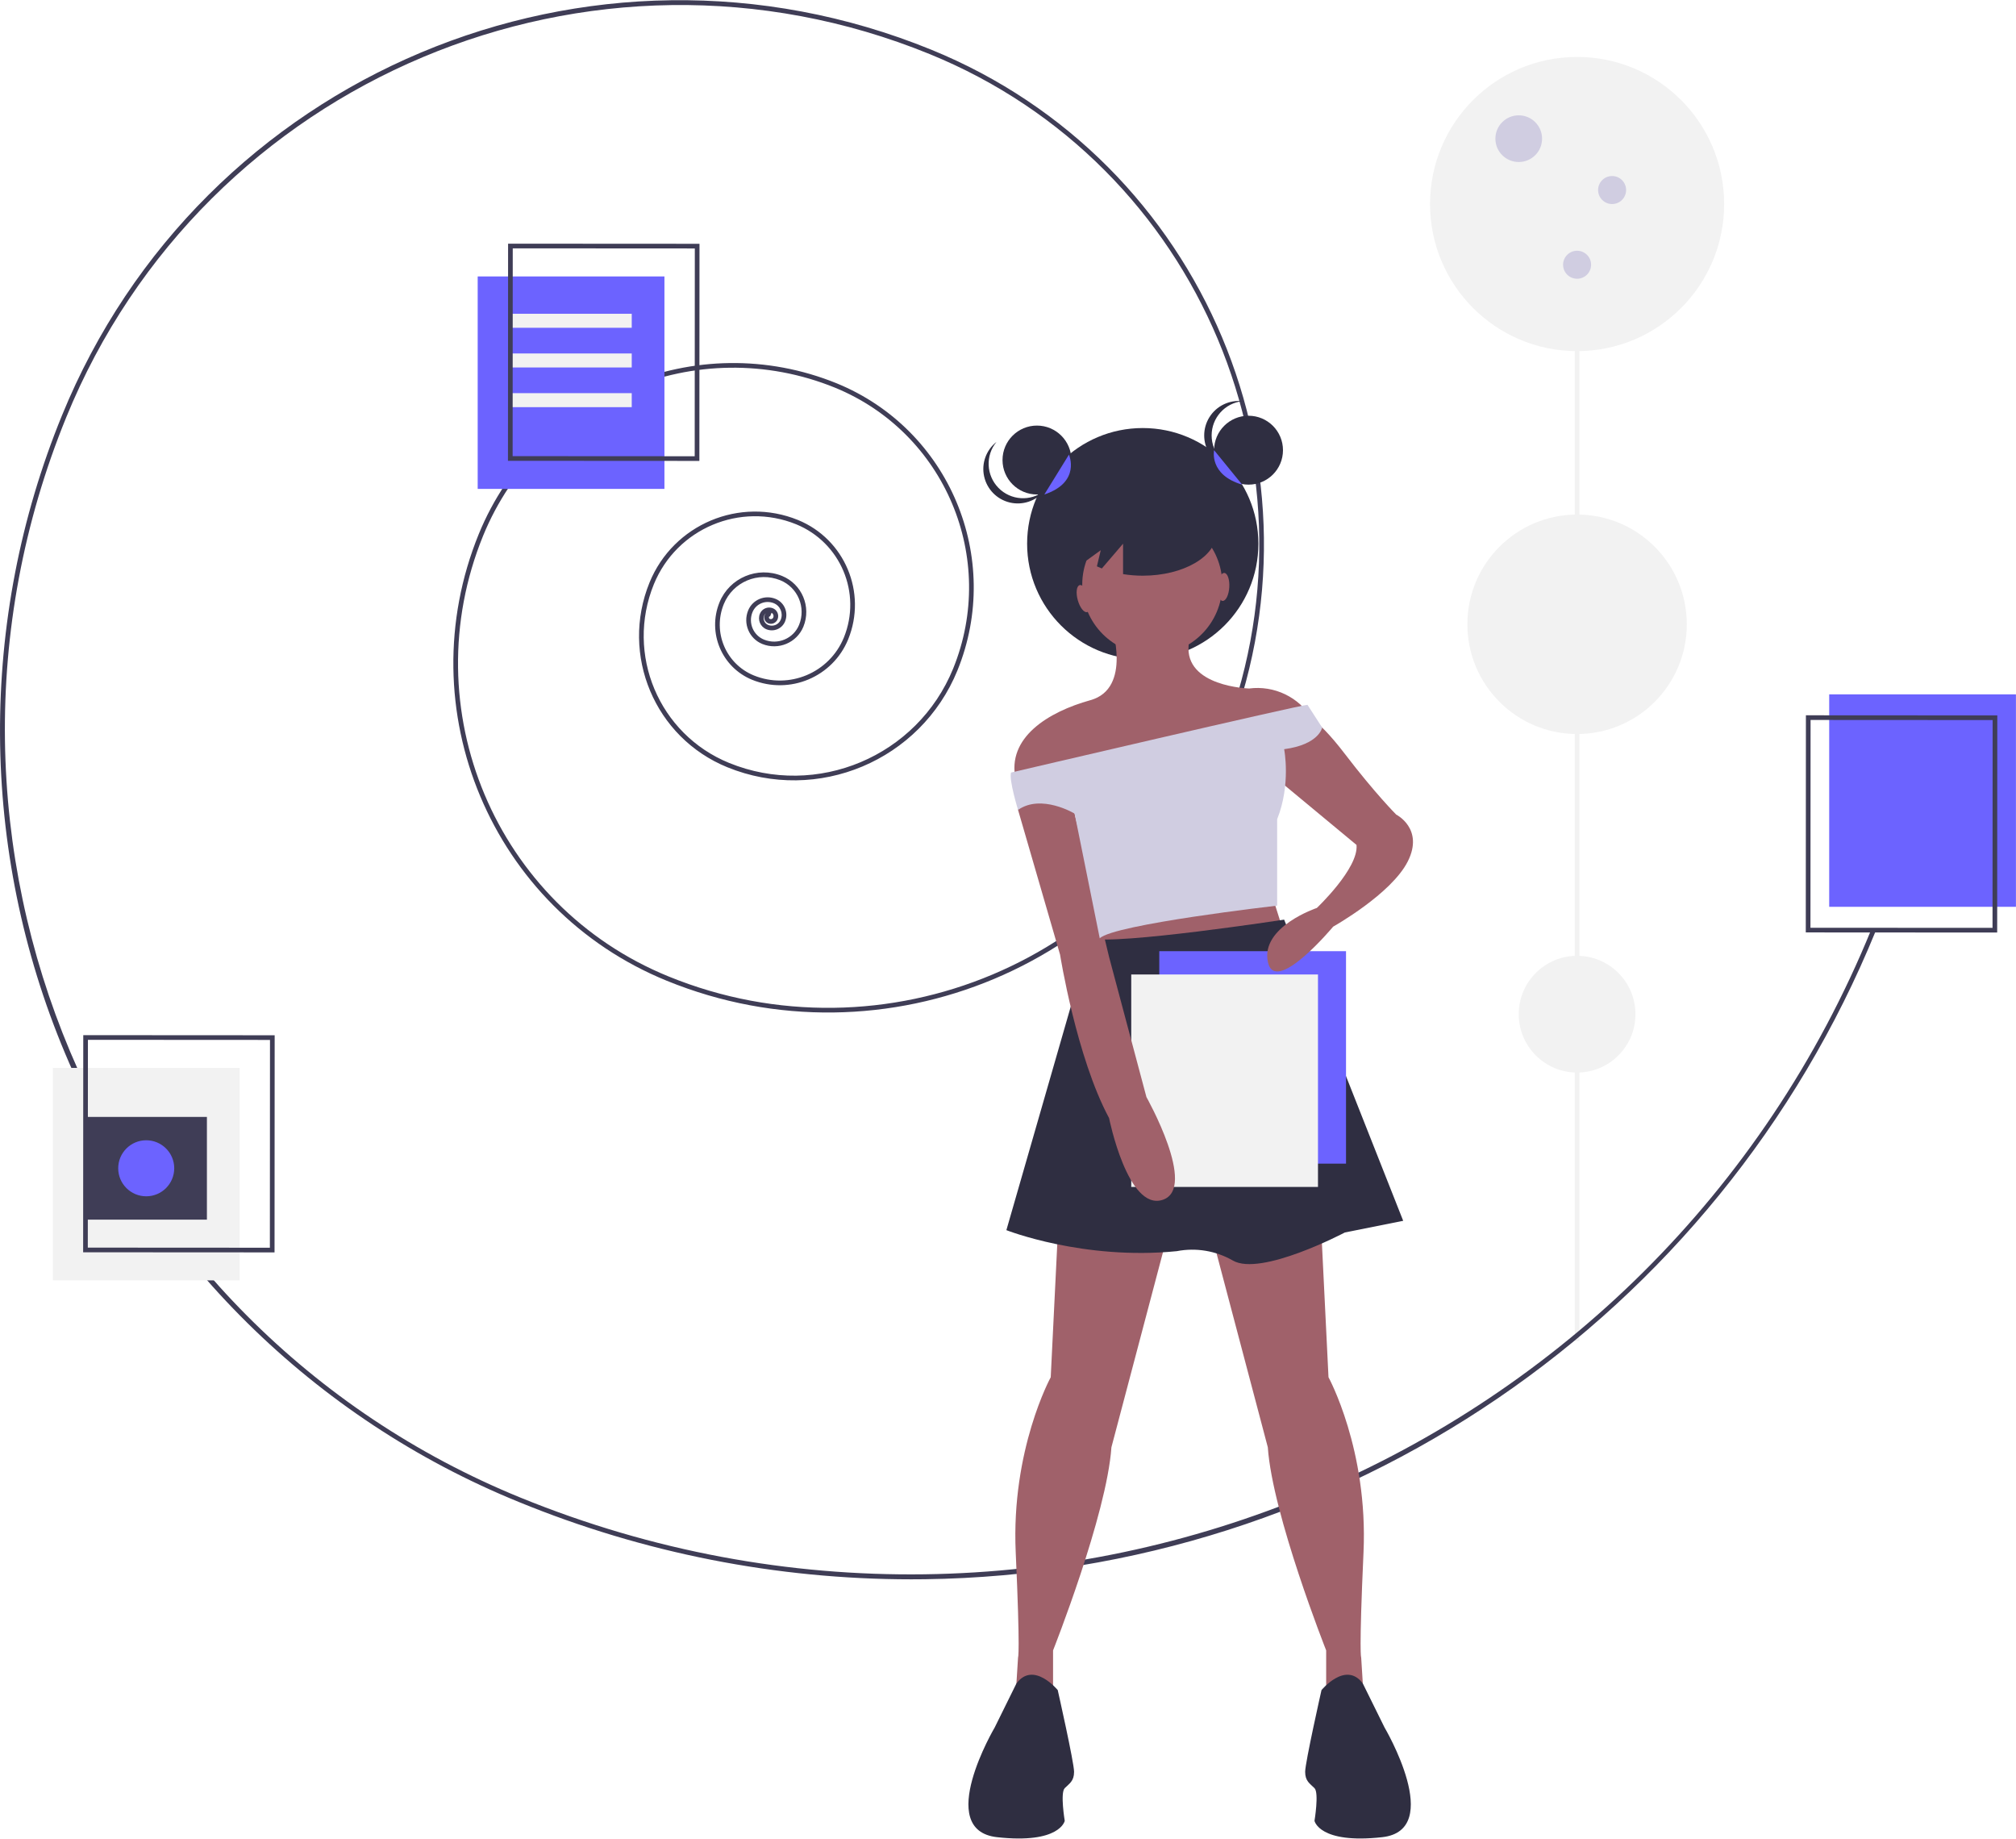
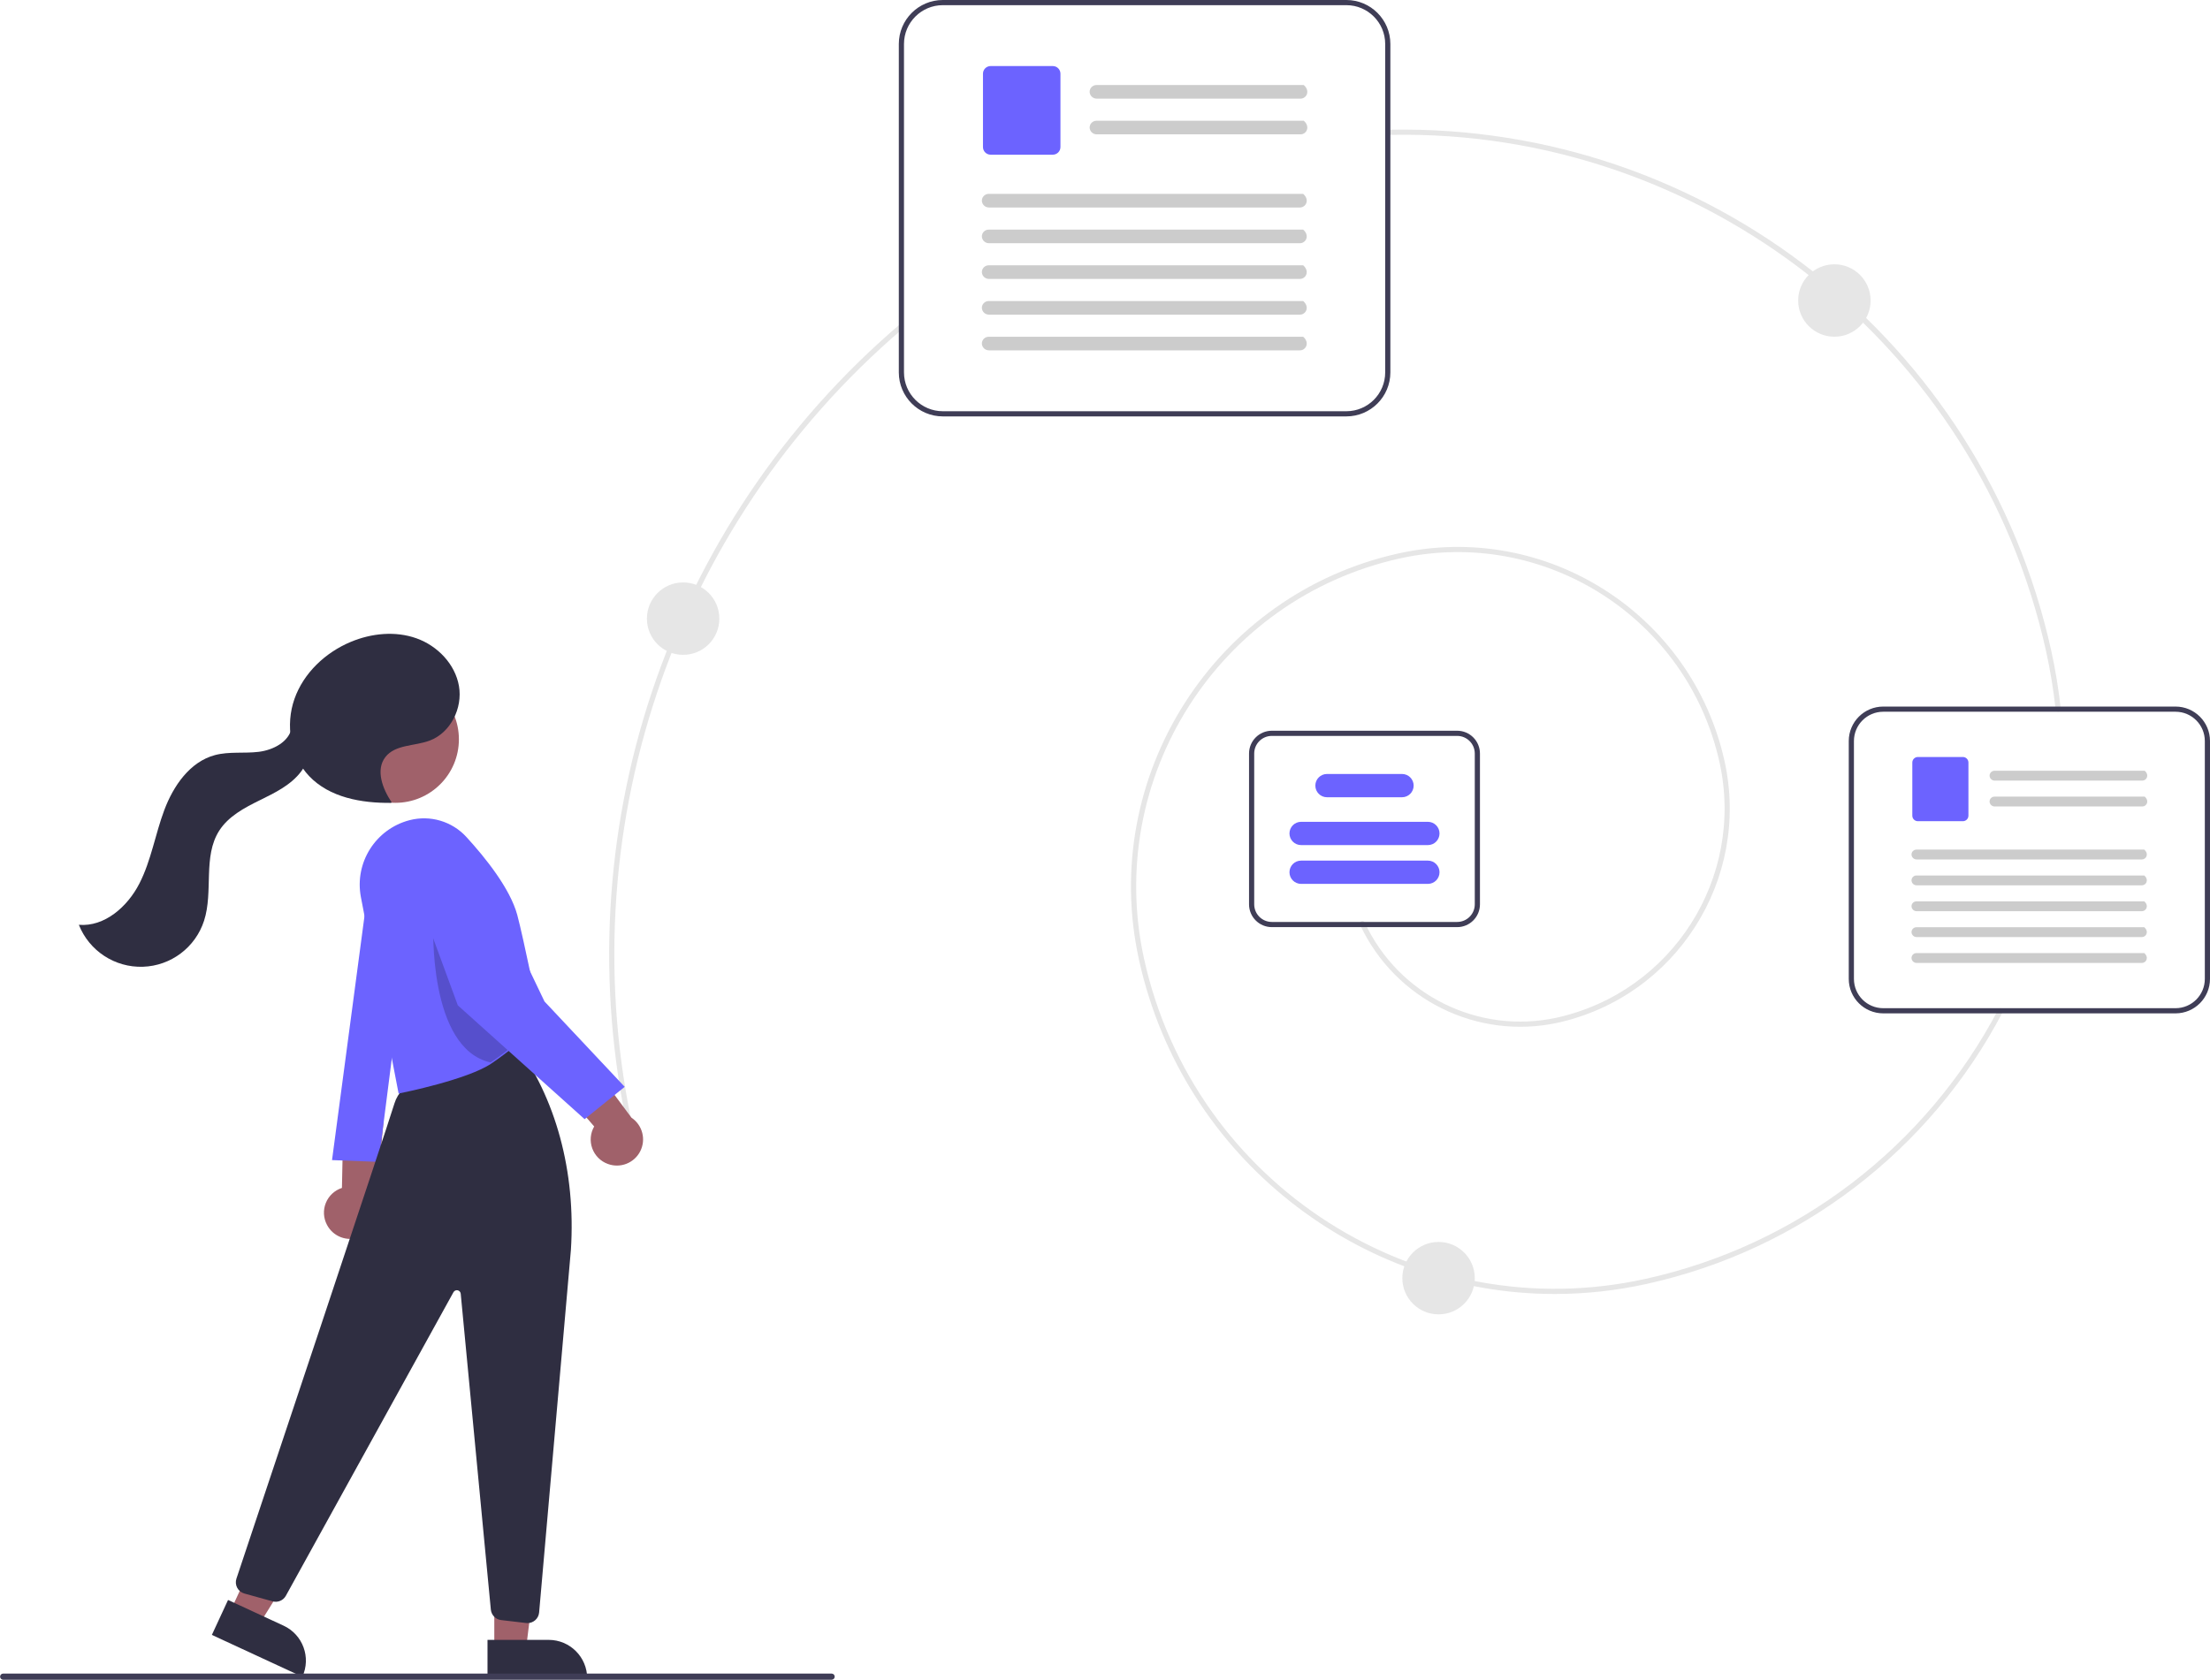
- <svg xmlns="http://www.w3.org/2000/svg" id="b75ffde3-65ff-4761-a8e9-ebaeba35e9db" data-name="Layer 1" width="863.676" height="787.456" viewBox="0 0 863.676 787.456">
-   <rect x="674.643" y="434.394" width="2" height="140" fill="#f2f2f2" />
-   <rect x="674.643" y="281.394" width="2" height="140" fill="#f2f2f2" />
-   <rect x="674.643" y="87.394" width="2" height="140" fill="#f2f2f2" />
-   <circle cx="675.643" cy="434.394" r="25" fill="#f2f2f2" />
-   <circle cx="675.643" cy="267.394" r="47" fill="#f2f2f2" />
-   <circle cx="675.643" cy="87.394" r="63" fill="#f2f2f2" />
-   <circle cx="650.643" cy="59.394" r="10" fill="#d0cde1" />
-   <circle cx="690.643" cy="81.394" r="6" fill="#d0cde1" />
-   <circle cx="675.643" cy="113.394" r="6" fill="#d0cde1" />
-   <path d="M558.574,732.72a443.165,443.165,0,0,1-168.145-33.128A356.651,356.651,0,0,1,194.68,234.289,285.759,285.759,0,0,1,567.183,77.58,228.807,228.807,0,0,1,692.659,375.844,183.245,183.245,0,0,1,453.788,476.334a146.795,146.795,0,0,1-80.502-191.357,117.771,117.771,0,0,1,153.347-64.511,94.416,94.416,0,0,1,51.719,122.938A75.647,75.647,0,0,1,479.741,384.888a60.718,60.718,0,0,1-33.298-79.149A48.831,48.831,0,0,1,510.023,278.991a39.264,39.264,0,0,1,21.508,51.125,31.612,31.612,0,0,1-41.161,17.316,25.49,25.49,0,0,1-13.962-33.19,20.59,20.59,0,0,1,26.812-11.279,16.673,16.673,0,0,1,9.133,21.71,13.54,13.54,0,0,1-17.629,7.417,11.032,11.032,0,0,1-6.043-14.364,9.025,9.025,0,0,1,11.752-4.944,7.42,7.42,0,0,1,4.064,9.662,6.134,6.134,0,0,1-7.99,3.361,5.11,5.11,0,0,1-2.799-6.653,4.283,4.283,0,0,1,5.583-2.349,3.63,3.63,0,0,1,1.989,4.727,3.101,3.101,0,0,1-4.043,1.7,2.68,2.68,0,0,1-1.469-3.495,2.346,2.346,0,0,1,.523-.785,2.269,2.269,0,0,0-.731.956,3.109,3.109,0,0,0,1.702,4.046,4.135,4.135,0,0,0,5.384-2.265,5.419,5.419,0,0,0-2.968-7.056,7.026,7.026,0,0,0-9.145,3.847,9.031,9.031,0,0,0,4.946,11.757,11.54,11.54,0,0,0,15.022-6.32,14.673,14.673,0,0,0-8.037-19.104,18.59,18.59,0,0,0-24.206,10.183,23.462,23.462,0,0,0,12.866,30.583,29.612,29.612,0,0,0,38.554-16.219,37.263,37.263,0,0,0-20.411-48.519,46.831,46.831,0,0,0-60.974,25.651A58.718,58.718,0,0,0,480.495,383.036a73.648,73.648,0,0,0,96.004-40.387A92.416,92.416,0,0,0,525.878,222.317a115.77,115.77,0,0,0-150.74,63.415,144.797,144.797,0,0,0,79.405,188.751,181.245,181.245,0,0,0,236.265-99.394A226.806,226.806,0,0,0,566.428,79.432C421.545,20.354,255.61,90.161,196.531,235.044,122.631,416.275,209.952,623.84,391.183,697.741c226.666,92.427,486.269-16.785,578.697-243.452l1.852.756A446.439,446.439,0,0,1,564.39,732.683C562.452,732.707,560.509,732.72,558.574,732.72ZM497.94,320.277a.352.352,0,0,0-.134.027.346.346,0,0,0-.186.188.68.68,0,0,0,.373.887,1.102,1.102,0,0,0,1.436-.603,1.626,1.626,0,0,0-.721-2.039l-.639,1.565A.339.339,0,0,0,497.94,320.277Z" transform="translate(-168.1621 -56.27222)" fill="#3f3d56" />
-   <circle cx="489.566" cy="232.875" r="49.538" fill="#2f2e41" />
-   <polygon points="544.143 380.894 550.143 399.894 472.143 411.894 473.143 391.894 544.143 380.894" fill="#a0616a" />
-   <path d="M621.306,585.166l-3,61s-17,31-15,75,1,45,1,45l-1,16,16,2v-21s23-58,25-87l23-87Z" transform="translate(-168.1621 -56.27222)" fill="#a0616a" />
-   <path d="M734.306,585.166l3,61s17,31,15,75-1,45-1,45l1,16-16,2v-21s-23-58-25-87l-23-87Z" transform="translate(-168.1621 -56.27222)" fill="#a0616a" />
-   <path d="M718.306,450.166s-72,11-83,8l-36,125s33,13,73,9a34.865,34.865,0,0,1,24,4c12,7,48-12,48-12l25-5Z" transform="translate(-168.1621 -56.27222)" fill="#2f2e41" />
-   <rect x="496.65" y="407.403" width="80" height="91" fill="#6c63ff" />
-   <rect x="484.637" y="417.385" width="80" height="91" fill="#f2f2f2" />
-   <path d="M605.306,389.166l-1,14,18,62s7,44,21,70c0,0,8,40,23,35s-7-44-7-44l-16-60-19-79Z" transform="translate(-168.1621 -56.27222)" fill="#a0616a" />
-   <circle cx="493.643" cy="250.394" r="30" fill="#a0616a" />
-   <path d="M644.306,324.166s9,27-9,32-36,16-32,34l2,4,125-30a27.439,27.439,0,0,0-27-13s-27.807-.736-25.904-18.868l-3.096-7.132Z" transform="translate(-168.1621 -56.27222)" fill="#a0616a" />
-   <path d="M726.306,362.166s5,0,18,17,22,26,22,26,12,6,5,20-32,28-32,28-25,30-28,15,21-23,21-23,18-17,17-27l-41-34Z" transform="translate(-168.1621 -56.27222)" fill="#a0616a" />
-   <path d="M601.306,387.166s124-29,127-29l6.291,9.747s-1.291,7.253-16.291,9.253c0,0,3,15-3,30v37s-70,8-76,14l-10.77-53.414s-14.23-8.586-24.23-1.586C604.306,403.166,600.306,390.166,601.306,387.166Z" transform="translate(-168.1621 -56.27222)" fill="#d0cde1" />
-   <path d="M621.306,780.166s-10.395-12.676-17.698-2.838l-9.302,18.838s-26,44,1,47,29-7,29-7-2-12,0-14,4-3,4-7S621.306,780.166,621.306,780.166Z" transform="translate(-168.1621 -56.27222)" fill="#2f2e41" />
-   <path d="M734.306,780.166s10.395-12.676,17.698-2.838l9.302,18.838s26,44-1,47-29-7-29-7,2-12,0-14-4-3-4-7S734.306,780.166,734.306,780.166Z" transform="translate(-168.1621 -56.27222)" fill="#2f2e41" />
-   <circle cx="444.244" cy="197.039" r="14.756" fill="#2f2e41" />
-   <circle cx="534.887" cy="192.823" r="14.756" fill="#2f2e41" />
-   <path d="M687.24,242.772a14.756,14.756,0,0,1,13.175-14.669,14.756,14.756,0,1,0,0,29.337A14.756,14.756,0,0,1,687.24,242.772Z" transform="translate(-168.1621 -56.27222)" fill="#2f2e41" />
-   <path d="M595.918,265.247a14.756,14.756,0,0,1-.855-19.698,14.756,14.756,0,1,0,20.532,20.955A14.756,14.756,0,0,1,595.918,265.247Z" transform="translate(-168.1621 -56.27222)" fill="#2f2e41" />
-   <path d="M657.728,265.96c-17.463,0-31.62,8.258-31.62,18.445,0,4.558,2.846,8.724,7.543,11.942l6.087-4.411-1.655,6.91c.687.318,1.388.626,2.12.911l9.094-10.609V302.181a53.082,53.082,0,0,0,8.432.668c17.463,0,31.62-8.258,31.62-18.445S675.191,265.96,657.728,265.96Z" transform="translate(-168.1621 -56.27222)" fill="#2f2e41" />
-   <path d="M688.294,249.096s-2.292,10.54,12.029,14.756" transform="translate(-168.1621 -56.27222)" fill="#6c63ff" />
-   <path d="M626.108,251.014s5.27,11.784-10.54,17.054" transform="translate(-168.1621 -56.27222)" fill="#6c63ff" />
-   <ellipse cx="632.306" cy="312.666" rx="2.5" ry="6" transform="translate(-229.0419 125.7624) rotate(-15.63946)" fill="#a0616a" />
-   <ellipse cx="692.306" cy="307.666" rx="6" ry="2.5" transform="translate(174.5024 923.478) rotate(-86.47577)" fill="#a0616a" />
-   <rect x="783.65" y="297.403" width="80" height="91" fill="#6c63ff" />
-   <rect x="204.65" y="118.403" width="80" height="91" fill="#6c63ff" />
-   <path d="M1023.778,455.692l-82-.049.055-93,82,.047Zm-79.998-2.047,78,.045.051-89-78-.045Z" transform="translate(-168.1621 -56.27222)" fill="#3f3d56" />
-   <rect x="218.643" y="134.394" width="52" height="6" fill="#f2f2f2" />
-   <rect x="218.643" y="151.394" width="52" height="6" fill="#f2f2f2" />
-   <rect x="218.643" y="168.394" width="52" height="6" fill="#f2f2f2" />
-   <path d="M467.779,253.691l-82-.047.054-93,82.0.047Zm-79.999-2.046,78,.045.051-89-78-.045Z" transform="translate(-168.1621 -56.27222)" fill="#3f3d56" />
-   <rect x="22.65" y="457.403" width="80" height="91" fill="#f2f2f2" />
-   <rect x="36.643" y="478.394" width="52" height="44" fill="#3f3d56" />
-   <path d="M285.779,592.692l-82-.049.054-93,82.0.049Zm-79.999-2.047,78,.045.051-89-78-.045Z" transform="translate(-168.1621 -56.27222)" fill="#3f3d56" />
-   <circle cx="62.643" cy="500.394" r="12" fill="#6c63ff" />
+ <svg xmlns="http://www.w3.org/2000/svg" id="b36ecb11-e41f-41d3-aa04-3076ded43d73" data-name="Layer 1" width="854.236" height="649.461" viewBox="0 0 854.236 649.461">
+   <path d="M773.857,625.577c-75.503,0-143.732-52.379-160.694-129.079-15.703-71.005,29.288-141.547,100.293-157.25a105.706,105.706,0,0,1,126.038,80.387,84.861,84.861,0,0,1-64.461,101.069,68.361,68.361,0,0,1-76.461-37.921,1,1,0,1,1,1.817-.836,66.345,66.345,0,0,0,74.212,36.804,82.859,82.859,0,0,0,62.94-98.685,103.707,103.707,0,0,0-123.654-78.865,130.03,130.03,0,0,0-98.772,154.865c19.361,87.544,106.333,143.016,193.88,123.655A203.227,203.227,0,0,0,945.239,515.615a1,1,0,1,1,1.771.931A205.224,205.224,0,0,1,809.428,621.675,164.623,164.623,0,0,1,773.857,625.577Z" transform="translate(-172.8821 -125.2695)" fill="#e6e6e6" />
+   <path d="M968.434,400.458a1,1,0,0,1-.993-.894,206.601,206.601,0,0,0-3.685-22.491C937.638,258.98,831.055,174.968,710.324,177.423a1,1,0,0,1-.04-2A256.719,256.719,0,0,1,965.708,376.643a208.603,208.603,0,0,1,3.721,22.709 1.0 1,0,0,1-.888,1.101A1.011,1.011,0,0,1,968.434,400.458Z" transform="translate(-172.8821 -125.2695)" fill="#e6e6e6" />
+   <path d="M416.931,564.458a1.0 1,0,0,1-.975-.784,320.27,320.27,0,0,1,104.523-312.799A1,1,0,1,1,521.78,252.394,318.273,318.273,0,0,0,417.908,563.243a.999.999,0,0,1-.977,1.216Z" transform="translate(-172.8821 -125.2695)" fill="#e6e6e6" />
+   <path d="M693.304,286.269h-156a17.019,17.019,0,0,1-17-17v-127a17.019,17.019,0,0,1,17-17h156a17.019,17.019,0,0,1,17,17v127A17.019,17.019,0,0,1,693.304,286.269Zm-156-159a15.017,15.017,0,0,0-15,15v127a15.017,15.017,0,0,0,15,15h156a15.017,15.017,0,0,0,15-15v-127a15.017,15.017,0,0,0-15-15Z" transform="translate(-172.8821 -125.2695)" fill="#3f3d56" />
+   <path id="b42f7784-d7aa-4130-a713-c57f7e285794" data-name="Path 411" d="M675.572,163.407H596.841a2.731,2.731,0,0,1-2.776-2.489,2.631,2.631,0,0,1,2.627-2.772l80.143,0c2.64,2.32,1.031,5.261-1.264,5.261Z" transform="translate(-172.8821 -125.2695)" fill="#ccc" />
+   <path id="fef78de7-8139-4292-a735-dfc1826a946d" data-name="Path 412" d="M675.572,177.217H596.841a2.731,2.731,0,0,1-2.776-2.489,2.631,2.631,0,0,1,2.627-2.772h80.143c2.64,2.32,1.031,5.261-1.264,5.261Z" transform="translate(-172.8821 -125.2695)" fill="#ccc" />
+   <path id="bc3a1040-a005-4464-8914-0d26e9886da7" data-name="Path 413" d="M579.821,185.08h-24.028a2.962,2.962,0,0,1-2.959-2.959v-28.355a2.962,2.962,0,0,1,2.959-2.959h24.028a2.963,2.963,0,0,1,2.959,2.959v28.355a2.962,2.962,0,0,1-2.959,2.959Z" transform="translate(-172.8821 -125.2695)" fill="#6c63ff" />
+   <path id="ef5725be-974e-4818-8827-9633ad97864d" data-name="Path 414" d="M675.343,205.493H555.185a2.731,2.731,0,0,1-2.776-2.489,2.631,2.631,0,0,1,2.627-2.772H676.608c2.64,2.32,1.031,5.261-1.264,5.261Z" transform="translate(-172.8821 -125.2695)" fill="#ccc" />
+   <path id="b6ceb078-02d4-45e5-a259-b4aa725e8656" data-name="Path 415" d="M675.343,219.308l-120.158,0a2.731,2.731,0,0,1-2.776-2.489,2.631,2.631,0,0,1,2.627-2.772l121.571,0c2.64,2.32,1.031,5.261-1.264,5.261Z" transform="translate(-172.8821 -125.2695)" fill="#ccc" />
+   <path id="b70683a0-764f-4858-8fd1-ac4cf933a79b" data-name="Path 416" d="M675.343,233.112H555.185a2.731,2.731,0,0,1-2.776-2.489,2.631,2.631,0,0,1,2.627-2.772H676.608c2.64,2.32,1.031,5.261-1.264,5.261Z" transform="translate(-172.8821 -125.2695)" fill="#ccc" />
+   <path id="ff94e3a1-018f-4284-9dff-97f10413b838" data-name="Path 417" d="M675.343,246.925H555.185a2.731,2.731,0,0,1-2.776-2.489,2.631,2.631,0,0,1,2.627-2.772H676.608c2.64,2.32,1.031,5.261-1.264,5.261Z" transform="translate(-172.8821 -125.2695)" fill="#ccc" />
+   <path id="a482e522-b4bb-4a24-a9c3-635a0ec9eabe" data-name="Path 418" d="M675.343,260.731H555.185a2.731,2.731,0,0,1-2.776-2.489,2.631,2.631,0,0,1,2.627-2.772H676.608c2.64,2.32,1.031,5.261-1.264,5.261Z" transform="translate(-172.8821 -125.2695)" fill="#ccc" />
+   <path d="M1013.804,517.081H900.803a13.329,13.329,0,0,1-13.314-13.314V411.772a13.329,13.329,0,0,1,13.314-13.314h113a13.329,13.329,0,0,1,13.314,13.314v91.994A13.329,13.329,0,0,1,1013.804,517.081ZM900.803,400.458a11.327,11.327,0,0,0-11.314,11.314v91.994a11.327,11.327,0,0,0,11.314,11.314h113a11.327,11.327,0,0,0,11.314-11.314V411.772a11.327,11.327,0,0,0-11.314-11.314Z" transform="translate(-172.8821 -125.2695)" fill="#3f3d56" />
+   <path id="e7b4c438-63a5-4348-a2ea-6daf9e8a2e2f" data-name="Path 411" d="M1000.96,427.084l-57.03,0a1.978,1.978,0,0,1-2.011-1.803,1.906,1.906,0,0,1,1.903-2.008H1001.875c1.912,1.681.747,3.811-.916,3.811Z" transform="translate(-172.8821 -125.2695)" fill="#ccc" />
+   <path id="a00103cd-61d1-44c3-b135-68efb90ff9bc" data-name="Path 412" d="M1000.96,437.088H943.93a1.978,1.978,0,0,1-2.011-1.803,1.906,1.906,0,0,1,1.903-2.008l58.053,0c1.912,1.681.747,3.811-.916,3.811Z" transform="translate(-172.8821 -125.2695)" fill="#ccc" />
+   <path id="f4350b45-c9af-4d8c-9c78-cb2977c503c8" data-name="Path 413" d="M931.602,442.783H914.197a2.146,2.146,0,0,1-2.143-2.143V420.101a2.146,2.146,0,0,1,2.143-2.143h17.405a2.146,2.146,0,0,1,2.143,2.143v20.539a2.146,2.146,0,0,1-2.143,2.143Z" transform="translate(-172.8821 -125.2695)" fill="#6c63ff" />
+   <path id="f5a14ccf-41cd-4d0f-84ee-cd82fbc8c163" data-name="Path 414" d="M1000.794,457.57l-87.038,0a1.978,1.978,0,0,1-2.011-1.803,1.906,1.906,0,0,1,1.903-2.008h88.062c1.912,1.681.747,3.811-.916,3.811Z" transform="translate(-172.8821 -125.2695)" fill="#ccc" />
+   <path id="a4da95c7-64c3-4299-a88e-05bfbb3353e0" data-name="Path 415" d="M1000.794,467.576l-87.038,0a1.978,1.978,0,0,1-2.011-1.803,1.906,1.906,0,0,1,1.903-2.008h88.062c1.912,1.681.747,3.811-.916,3.811Z" transform="translate(-172.8821 -125.2695)" fill="#ccc" />
+   <path id="af1ad797-b30d-429c-a4be-fed0ef064171" data-name="Path 416" d="M1000.794,477.576H913.756a1.978,1.978,0,0,1-2.011-1.803,1.906,1.906,0,0,1,1.903-2.008h88.062c1.912,1.681.747,3.811-.916,3.811Z" transform="translate(-172.8821 -125.2695)" fill="#ccc" />
+   <path id="b13c38b9-0b26-4a00-b050-dd9bdfa2db99" data-name="Path 417" d="M1000.794,487.581l-87.038,0a1.978,1.978,0,0,1-2.011-1.803,1.906,1.906,0,0,1,1.903-2.008h88.062c1.912,1.681.747,3.811-.916,3.811Z" transform="translate(-172.8821 -125.2695)" fill="#ccc" />
+   <path id="ed4b3cd1-8212-4136-9638-47564b0bc4c1" data-name="Path 418" d="M1000.794,497.582H913.756a1.978,1.978,0,0,1-2.011-1.803,1.906,1.906,0,0,1,1.903-2.008h88.062c1.912,1.681.747,3.811-.916,3.811Z" transform="translate(-172.8821 -125.2695)" fill="#ccc" />
+   <path d="M736.124,483.738h-71.642a8.817,8.817,0,0,1-8.807-8.807V416.608a8.817,8.817,0,0,1,8.807-8.807h71.642a8.817,8.817,0,0,1,8.807,8.807v58.323A8.817,8.817,0,0,1,736.124,483.738Zm-71.642-73.938a6.815,6.815,0,0,0-6.807,6.807v58.323a6.815,6.815,0,0,0,6.807,6.807h71.642a6.815,6.815,0,0,0,6.807-6.807V416.608a6.815,6.815,0,0,0-6.807-6.807Z" transform="translate(-172.8821 -125.2695)" fill="#3f3d56" />
+   <path d="M724.804,452.019h-49a4.5,4.5,0,0,1,0-9h49a4.5,4.5,0,0,1,0,9Z" transform="translate(-172.8821 -125.2695)" fill="#6c63ff" />
+   <path d="M714.804,433.519h-29a4.5,4.5,0,0,1,0-9h29a4.5,4.5,0,0,1,0,9Z" transform="translate(-172.8821 -125.2695)" fill="#6c63ff" />
+   <path d="M724.804,467.019h-49a4.5,4.5,0,0,1,0-9h49a4.5,4.5,0,0,1,0,9Z" transform="translate(-172.8821 -125.2695)" fill="#6c63ff" />
+   <path d="M299.279,598.872a10.056,10.056,0,0,1,5.773-14.298l.737-35.727,15.288,10.54L318.034,591.698a10.11,10.11,0,0,1-18.755,7.173Z" transform="translate(-172.8821 -125.2695)" fill="#a0616a" />
+   <path d="M316.184,461.302,301.22,573.816l18.015.679,15.055-118.112-3.613-2.132A9.665,9.665,0,0,0,316.184,461.302Z" transform="translate(-172.8821 -125.2695)" fill="#6c63ff" />
+   <polygon points="191.064 637.552 203.323 637.551 209.156 590.263 191.061 590.264 191.064 637.552" fill="#a0616a" />
+   <path d="M361.319,759.318h38.531a0,0,0,0,1,0,0v14.887a0,0,0,0,1,0,0H376.206a14.887,14.887,0,0,1-14.887-14.887v0A0,0,0,0,1,361.319,759.318Z" transform="translate(588.3211 1408.235) rotate(179.9974)" fill="#2f2e41" />
+   <polygon points="89.061 622.9 100.186 628.05 125.346 587.589 108.926 579.988 89.061 622.9" fill="#a0616a" />
+   <path d="M256.121,751.292h38.531a0,0,0,0,1,0,0V766.179a0,0,0,0,1,0,0H271.008a14.887,14.887,0,0,1-14.887-14.887v0A0,0,0,0,1,256.121,751.292Z" transform="translate(33.66226 1437.691) rotate(-155.1588)" fill="#2f2e41" />
+   <path d="M376.798,752.83a4.626,4.626,0,0,1-.537-.032l-9.699-1.141a4.524,4.524,0,0,1-3.954-4.042L350.964,625.474a1.5,1.5,0,0,0-2.806-.582l-64.781,117.366a4.484,4.484,0,0,1-5.144,2.161l-10.896-3.027a4.497,4.497,0,0,1-3.065-5.759c9.49-28.394,57.034-170.7,61.099-183.798,4.857-15.65,41.115-21.817,44.239-22.32l1.795-1.795.345.465c16.004,21.543,23.748,50.076,21.805,80.342l-.001.011L381.27,748.722a4.502,4.502,0,0,1-4.471,4.108Z" transform="translate(-172.8821 -125.2695)" fill="#2f2e41" />
+   <circle cx="152.817" cy="285.848" r="24.561" fill="#a0616a" />
+   <path d="M326.952,548.072l-14.574-75.962a25.746,25.746,0,0,1,18.814-29.724,22.199,22.199,0,0,1,21.968,6.502c7.439,8.121,16.888,19.938,19.66,30.124,2.347,8.646,8.951,41.045,9.017,41.372l.052.257-.183.189c-.035.036-3.573,3.693-9.081,8.257-3.232,2.679-6.535,5.165-9.818,7.39-9.218,6.225-34.3,11.284-35.363,11.496Z" transform="translate(-172.8821 -125.2695)" fill="#6c63ff" />
+   <path d="M362.528,536.063c3.66-2.48,6.98-5.04,9.78-7.36-1.01-14.94-23.02-46.22-31.94-46.22C340.368,482.483,338.258,530.693,362.528,536.063Z" transform="translate(-172.8821 -125.2695)" opacity="0.2" />
+   <path d="M407.832,575.3a10.056,10.056,0,0,1-5.277-14.488l-23.359-27.043,18.414-2.397,19.359,26.048a10.11,10.11,0,0,1-9.137,17.88Z" transform="translate(-172.8821 -125.2695)" fill="#a0616a" />
+   <path d="M342.526,444.008a16.322,16.322,0,0,1,3.026.347,12.495,12.495,0,0,1,8.918,7.8l28.878,60.329,31,33-15.5,12.5-49-44-19.576-53.281A12.754,12.754,0,0,1,342.526,444.008Z" transform="translate(-172.8821 -125.2695)" fill="#6c63ff" />
+   <path d="M324.245,435.453c-3.496-5.232-6.254-12.488-2.406-17.466,3.799-4.914,11.292-4.19,17.111-6.365,8.104-3.029,12.804-12.549,11.338-21.076S341.978,374.952,333.824,372.06s-17.348-1.951-25.333,1.379c-9.829,4.1-18.261,12.03-21.797,22.076s-1.646,22.108,5.689,29.83c7.864,8.278,20.206,10.485,31.623,10.351" transform="translate(-172.8821 -125.2695)" fill="#2f2e41" />
+   <path d="M285.676,406.493c-1.001,5.591-7.134,8.766-12.771,9.464s-11.468-.197-16.955,1.269c-9.674,2.584-16.055,11.888-19.567,21.265s-5.069,19.498-9.633,28.412-13.411,16.771-23.389,15.938a25.732,25.732,0,0,0,48.394-1.569c3.666-11.317-.542-24.813,5.868-34.834,3.547-5.545,9.673-8.807,15.579-11.713s12.106-5.889,16.066-11.148,4.751-13.563-.129-17.981" transform="translate(-172.8821 -125.2695)" fill="#2f2e41" />
+   <path d="M174.073,774.731h320.294a1.191,1.191,0,0,0,0-2.381h-320.294a1.191,1.191,0,0,0,0,2.381Z" transform="translate(-172.8821 -125.2695)" fill="#3f3d56" />
+   <circle cx="264.05" cy="239.189" r="14" fill="#e6e6e6" />
+   <circle cx="709.049" cy="116.189" r="14" fill="#e6e6e6" />
+   <circle cx="556.049" cy="494.189" r="14" fill="#e6e6e6" />
</svg>
